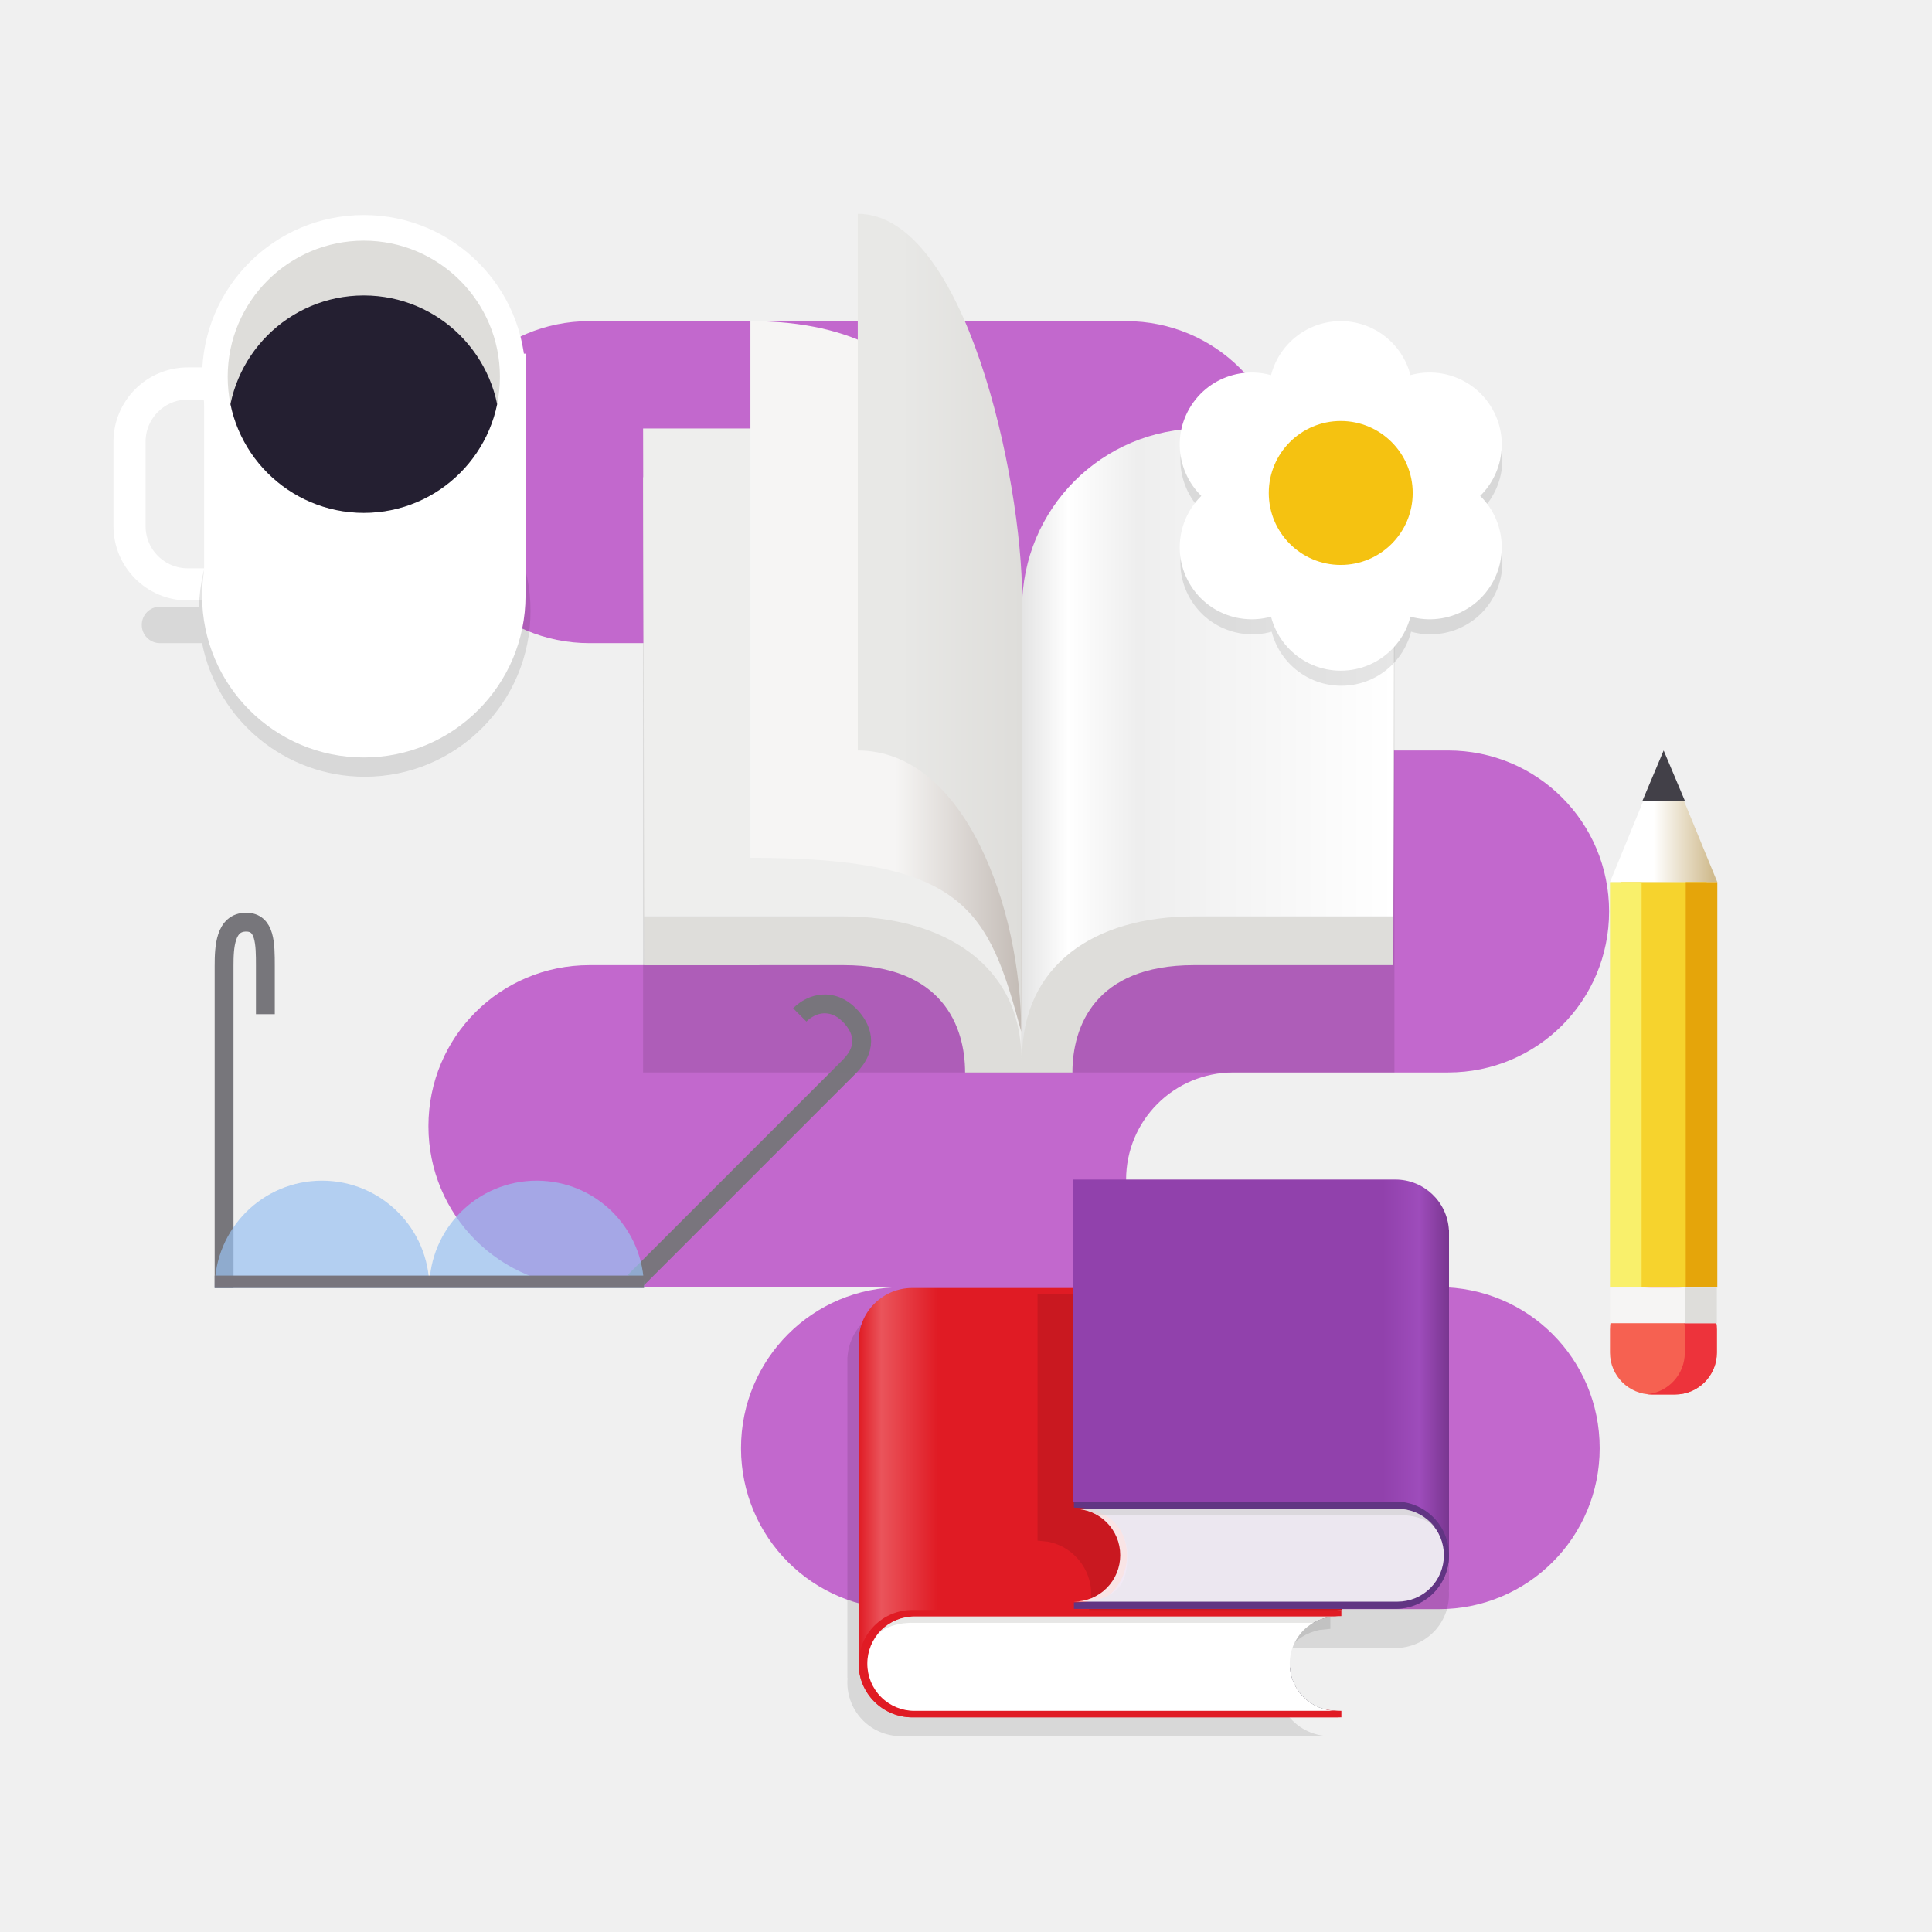
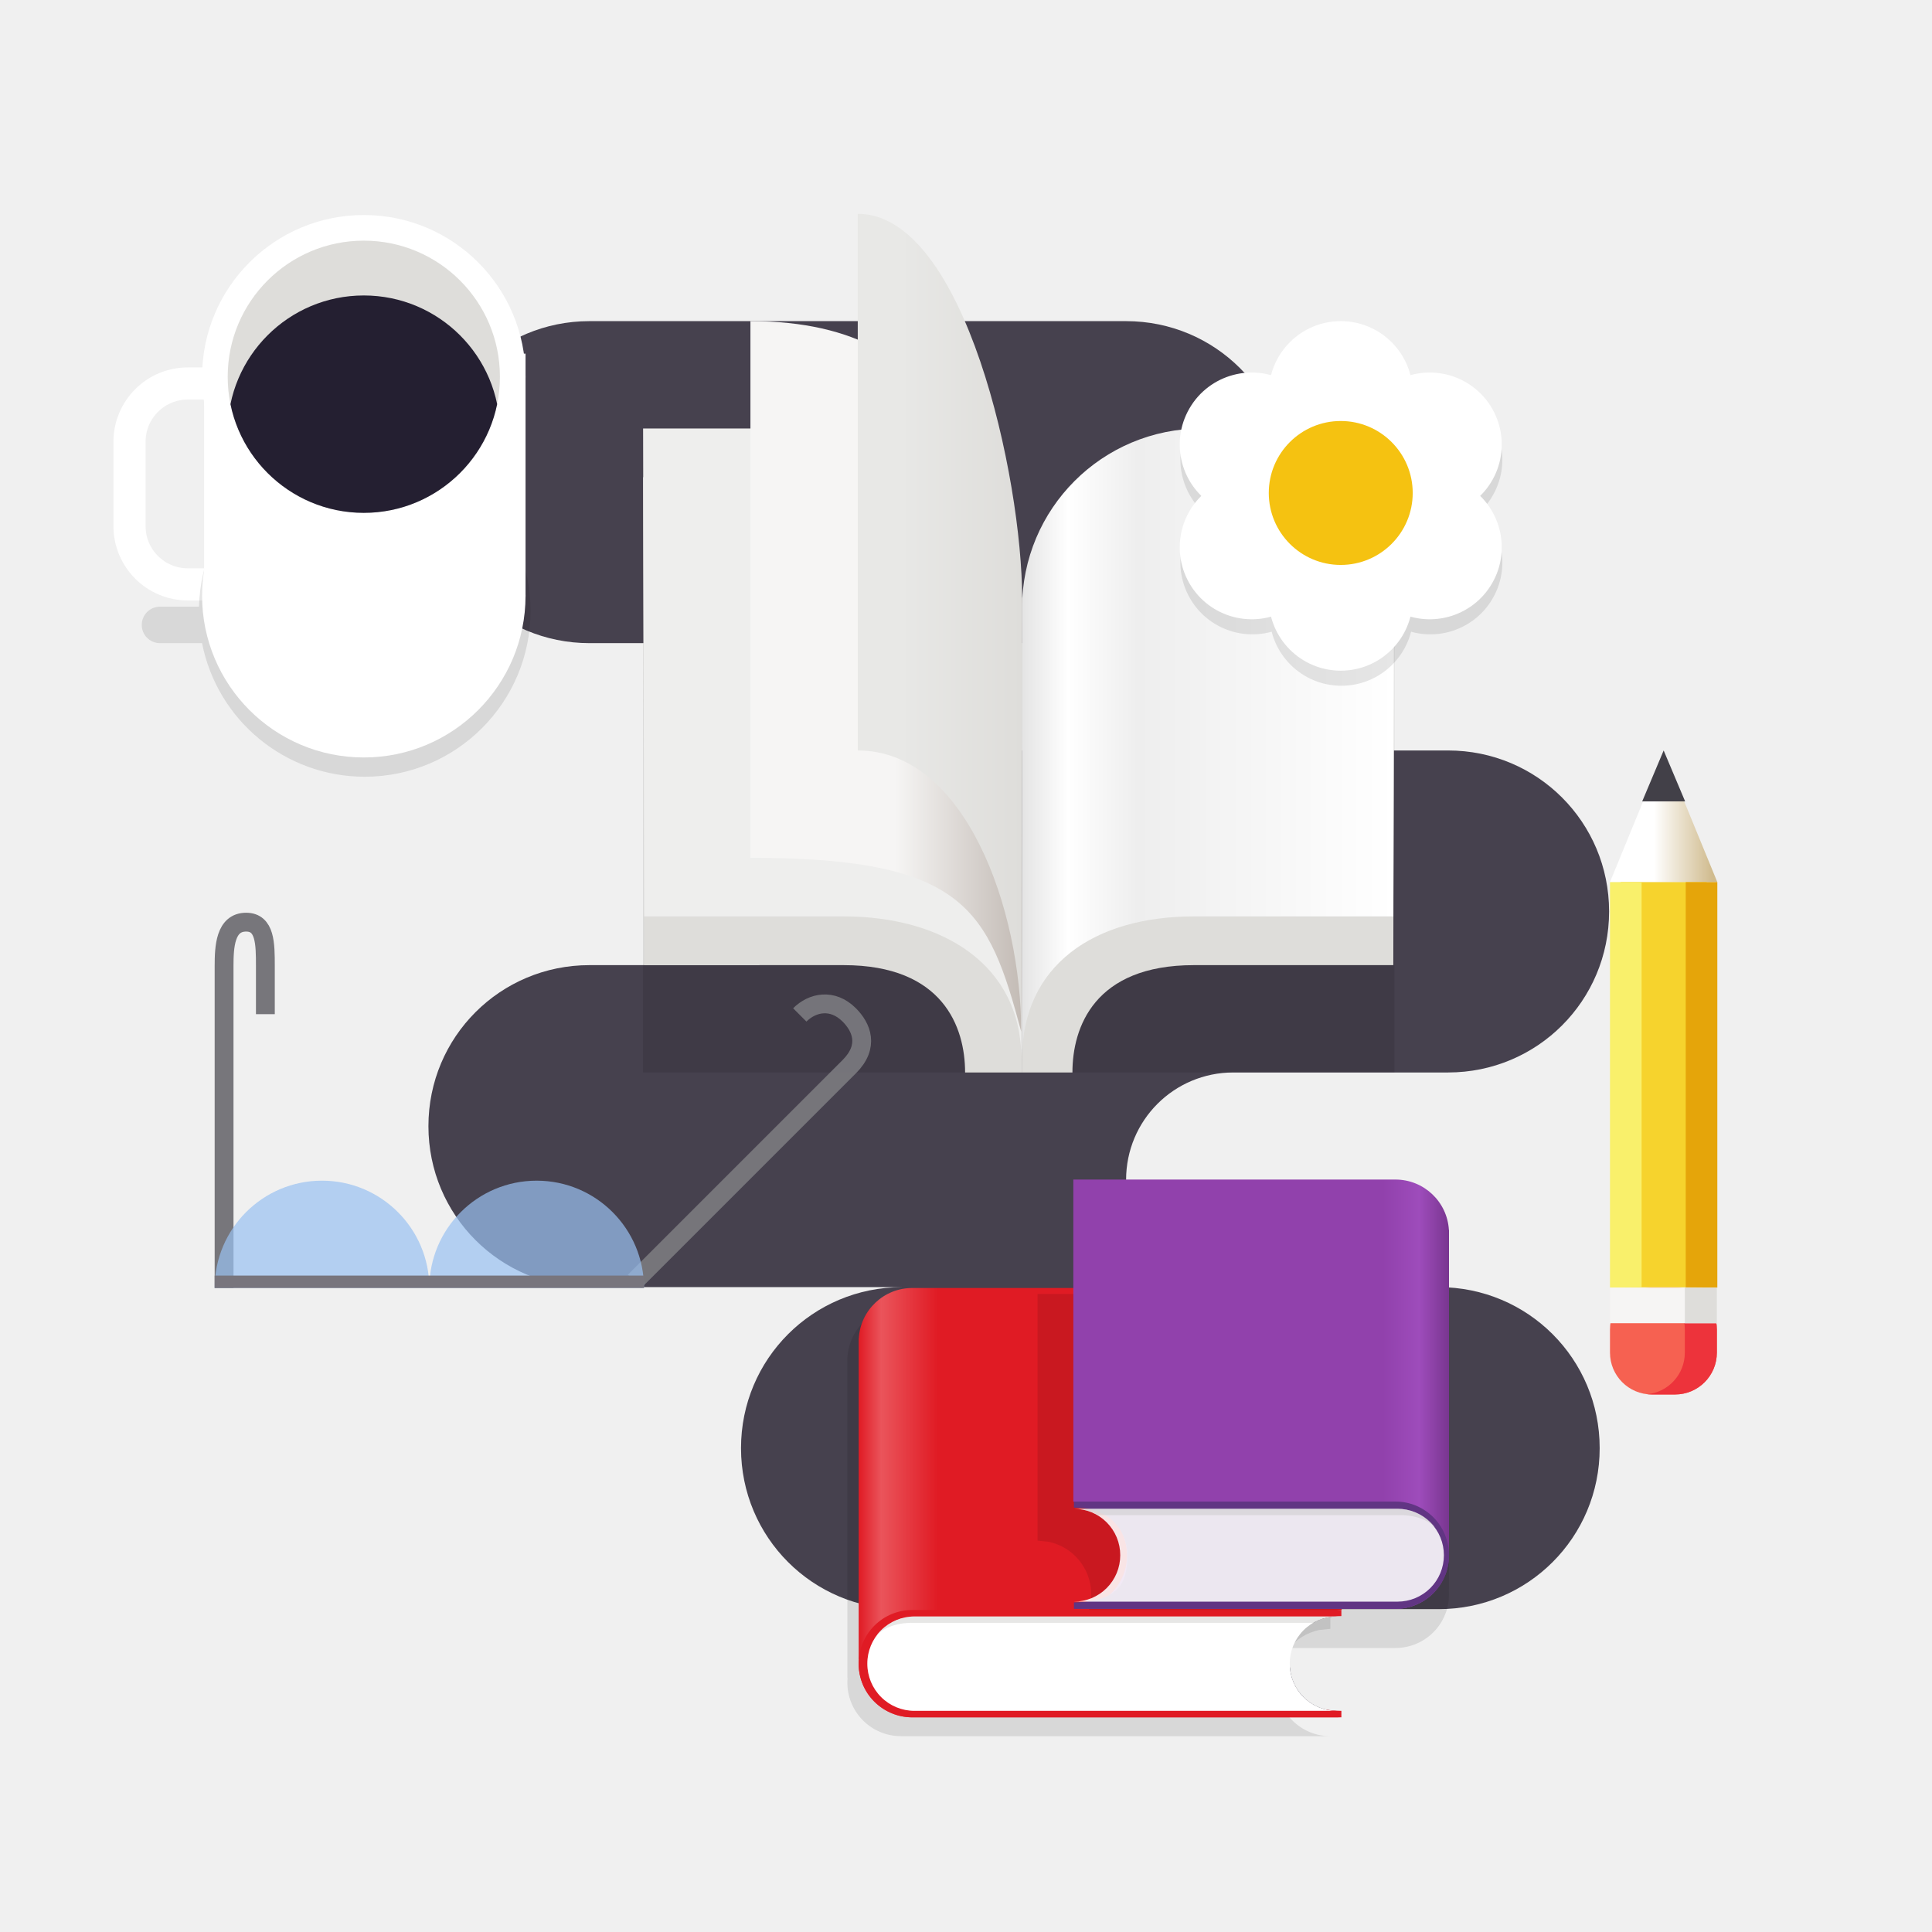
- <svg xmlns="http://www.w3.org/2000/svg" xmlns:xlink="http://www.w3.org/1999/xlink" width="1026" height="1026">
+ <svg xmlns="http://www.w3.org/2000/svg" xmlns:xlink="http://www.w3.org/1999/xlink" height="1026" width="1026">
  <defs>
-     <linearGradient gradientTransform="translate(113.519 56.543)" gradientUnits="userSpaceOnUse" y2="338.381" x2="627" y1="338.381" x1="429.246" id="j" xlink:href="#a" />
-     <linearGradient id="f">
-       <stop offset="0" stop-color="#e01b24" />
-       <stop offset=".047" stop-color="#ea545b" />
-       <stop offset=".164" stop-color="#e01b24" />
-       <stop offset="1" stop-color="#e01b24" />
+     <linearGradient id="b">
+       <stop stop-color="#9141ac" offset="0" />
+       <stop stop-color="#9141ac" offset=".824" />
+       <stop stop-color="#9e4cbb" offset=".921" />
+       <stop stop-color="#793690" offset="1" />
    </linearGradient>
-     <linearGradient id="d">
-       <stop offset="0" stop-color="#f6f5f4" />
-       <stop offset="1" stop-color="#c3bbb5" />
+     <linearGradient xlink:href="#a" id="j" x1="429.246" y1="338.381" x2="627" y2="338.381" gradientUnits="userSpaceOnUse" gradientTransform="translate(113.519 56.543)" />
+     <linearGradient id="e">
+       <stop stop-color="#f6f5f4" offset="0" />
+       <stop stop-color="#c3bbb5" offset="1" />
    </linearGradient>
-     <linearGradient id="b">
-       <stop offset="0" stop-color="#e8e8e6" />
-       <stop offset="1" stop-color="#deddda" />
+     <linearGradient id="c">
+       <stop stop-color="#e8e8e6" offset="0" />
+       <stop stop-color="#deddda" offset="1" />
    </linearGradient>
    <linearGradient id="a">
-       <stop offset="0" stop-color="#e4e4e4" />
-       <stop offset=".124" stop-color="#fff" />
-       <stop offset=".31" stop-color="#eee" />
-       <stop offset="1" stop-color="#fff" />
+       <stop stop-color="#e4e4e4" offset="0" />
+       <stop stop-color="#fff" offset=".124" />
+       <stop stop-color="#eee" offset=".31" />
+       <stop stop-color="#fff" offset="1" />
    </linearGradient>
-     <linearGradient gradientTransform="translate(171 -57)" gradientUnits="userSpaceOnUse" y2="797.406" x2="598.5" y1="797.406" x1="399" id="m" xlink:href="#e" />
-     <linearGradient id="e">
-       <stop offset="0" stop-color="#9141ac" />
-       <stop offset=".824" stop-color="#9141ac" />
-       <stop offset=".921" stop-color="#9e4cbb" />
-       <stop offset="1" stop-color="#793690" />
+     <linearGradient xlink:href="#b" id="m" x1="399" y1="797.406" x2="598.5" y2="797.406" gradientUnits="userSpaceOnUse" gradientTransform="translate(171 -57)" />
+     <linearGradient id="f">
+       <stop stop-color="#e01b24" offset="0" />
+       <stop stop-color="#ea545b" offset=".047" />
+       <stop stop-color="#e01b24" offset=".164" />
+       <stop stop-color="#e01b24" offset="1" />
    </linearGradient>
-     <linearGradient gradientTransform="translate(113.519 56.543)" gradientUnits="userSpaceOnUse" y2="274.157" x2="429.342" y1="274.157" x1="364.586" id="i" xlink:href="#b" />
-     <linearGradient gradientTransform="matrix(-.03667 .05186 .03667 .05186 180.124 169.116)" y2="-127.399" x2="158.518" y1="-97.698" x1="128.817" gradientUnits="userSpaceOnUse" id="k" xlink:href="#c" />
-     <linearGradient id="c">
-       <stop offset="0" stop-color="#d0bb8e" />
-       <stop offset="1" stop-color="#fff" />
+     <linearGradient xlink:href="#c" id="i" x1="364.586" y1="274.157" x2="429.342" y2="274.157" gradientUnits="userSpaceOnUse" gradientTransform="translate(113.519 56.543)" />
+     <linearGradient xlink:href="#d" id="k" gradientUnits="userSpaceOnUse" x1="128.817" y1="-97.698" x2="158.518" y2="-127.399" gradientTransform="scale(-.05186 .07334) rotate(45 -4520.11 -3039.735)" />
+     <linearGradient id="d">
+       <stop stop-color="#d0bb8e" offset="0" />
+       <stop stop-color="#fff" offset="1" />
    </linearGradient>
-     <linearGradient gradientTransform="translate(113.519 56.543)" gradientUnits="userSpaceOnUse" y2="302.657" x2="429.291" y1="302.657" x1="361.861" id="h" xlink:href="#d" />
-     <linearGradient gradientTransform="translate(114 -57)" gradientUnits="userSpaceOnUse" y2="855" x2="598.5" y1="855" x1="342" id="l" xlink:href="#f" />
-     <clipPath id="g" clipPathUnits="userSpaceOnUse">
-       <circle style="marker:none" cx="239.051" cy="77.264" r="19.711" fill="#9141ac" stroke-width=".529" stroke-linecap="round" />
+     <linearGradient xlink:href="#e" id="h" x1="361.861" y1="302.657" x2="429.291" y2="302.657" gradientUnits="userSpaceOnUse" gradientTransform="translate(113.519 56.543)" />
+     <linearGradient xlink:href="#f" id="l" x1="342" y1="855" x2="598.5" y2="855" gradientUnits="userSpaceOnUse" gradientTransform="translate(114 -57)" />
+     <clipPath clipPathUnits="userSpaceOnUse" id="g">
+       <circle stroke-linecap="round" stroke-width=".529" fill="#9141ac" r="19.711" cy="77.264" cx="239.051" style="marker:none" />
    </clipPath>
  </defs>
-   <path d="M313.019 170.543c-47.367 0-85.5 38.133-85.5 85.5s38.133 85.5 85.5 85.5h285c47.367 0 85.5-38.133 85.5-85.5s-38.133-85.5-85.5-85.5zm171 228c-47.367 0-85.5 38.133-85.5 85.5 0 10.003 1.707 19.592 4.836 28.5h-90.336c-47.367 0-85.5 38.133-85.5 85.5s38.133 85.5 85.5 85.5h166c-47.367 0-85.5 38.133-85.5 85.5s38.133 85.5 85.5 85.5h285c47.367 0 85.5-38.133 85.5-85.5s-38.133-85.5-85.5-85.5h-109c-31.578 0-57-25.422-57-57s25.422-57 57-57h114c47.367 0 85.5-38.133 85.5-85.5s-38.133-85.5-85.5-85.5z" fill="#c061cb" fill-opacity=".948" />
-   <path d="M485.65 858.445a25 25 0 00-24.992 26.778 24.993 24.993 0 0124.992-23.334h211.616a25.003 25.003 0 0112.709-3.444zm199.332 26.778c-.038.569-.064 1.143-.064 1.722 0 9.233 4.948 17.263 12.344 21.61h12.713a24.993 24.993 0 01-24.993-23.332z" style="font-variation-settings:normal;marker:none" fill="#241f31" fill-opacity=".881" />
-   <path style="font-variation-settings:normal;marker:none" fill-opacity=".102" d="M341.519 341.543h399v228h-399z" />
-   <path d="M443.831 253.426H341.52l.59 259.117h105.937c52.875 0 64.473 33.039 64.473 57h30.062l-.184-220.676c-.044-52.875-45.691-95.441-98.566-95.441z" fill="#deddda" />
-   <path d="M443.831 227.543H341.52l.59 259.117h105.937c52.875 0 94.351 25.883 94.351 75.644v-239.32c0-52.874-45.691-95.441-98.566-95.441z" fill="#eeeeed" />
+   <path fill-opacity=".948" fill="#3d3846" d="M313.019 170.543c-47.367 0-85.5 38.133-85.5 85.5s38.133 85.5 85.5 85.5h285c47.367 0 85.5-38.133 85.5-85.5s-38.133-85.5-85.5-85.5zm171 228c-47.367 0-85.5 38.133-85.5 85.5 0 10.003 1.707 19.592 4.836 28.5h-90.336c-47.367 0-85.5 38.133-85.5 85.5s38.133 85.5 85.5 85.5h166c-47.367 0-85.5 38.133-85.5 85.5s38.133 85.5 85.5 85.5h285c47.367 0 85.5-38.133 85.5-85.5s-38.133-85.5-85.5-85.5h-109c-31.578 0-57-25.422-57-57s25.422-57 57-57h114c47.367 0 85.5-38.133 85.5-85.5s-38.133-85.5-85.5-85.5z" />
+   <path fill-opacity=".881" fill="#241f31" style="font-variation-settings:normal;marker:none" d="M485.65 858.445a25 25 0 00-24.992 26.778 24.993 24.993 0 0124.992-23.334h211.616a25.003 25.003 0 0112.709-3.444zm199.332 26.778a25.82 25.82 0 00-.064 1.722c0 9.233 4.948 17.263 12.344 21.61h12.713a24.993 24.993 0 01-24.993-23.332z" />
+   <path d="M341.519 341.543h399v228h-399z" fill-opacity=".102" style="font-variation-settings:normal;marker:none" />
+   <path fill="#deddda" d="M443.831 253.426H341.52l.59 259.117h105.937c52.875 0 64.473 33.039 64.473 57h30.062l-.184-220.676c-.044-52.875-45.691-95.441-98.566-95.441z" />
+   <path fill="#eeeeed" d="M443.831 227.543H341.52l.59 259.117h105.937c52.875 0 94.351 25.883 94.351 75.644v-239.32c0-52.874-45.691-95.441-98.566-95.441z" />
  <g transform="matrix(-4.0324 0 0 4.0324 1207.298 -412.86)">
-     <rect ry="7.673" rx="7.673" y="152.889" x="254.983" height="26.458" width="27.359" style="marker:none" fill="none" stroke="#fff" stroke-width="4.233" stroke-linecap="round" />
-     <circle style="marker:none" cx="251.486" cy="152.003" r="21.299" fill="#fff" />
-     <path d="M251.369 160.999a21.84 21.84 0 00-21.84 21.84 21.84 21.84 0 0021.84 21.84 21.84 21.84 0 0021.42-17.594h5.54c1.329 0 2.4-1.07 2.4-2.4 0-1.329-1.071-2.399-2.4-2.399h-5.139A21.84 21.84 0 00251.37 161z" style="marker:none" fill-opacity=".102" />
-     <path style="marker:none" fill="#fff" d="M230.187 148.96h42.333v32.015h-42.333z" />
-     <circle r="21.299" cy="180.843" cx="251.486" style="marker:none" fill="#fff" />
-     <g clip-path="url(#g)" transform="matrix(.9094 0 0 .9094 34.094 81.74)">
-       <circle style="marker:none" cx="239.051" cy="77.264" r="19.711" fill="#deddda" />
-       <circle r="19.711" cy="85.201" cx="239.051" style="marker:none" fill="#241f31" />
+     <rect stroke-linecap="round" stroke-width="4.233" stroke="#fff" fill="none" style="marker:none" width="27.359" height="26.458" x="254.983" y="152.889" rx="7.673" ry="7.673" />
+     <circle fill="#fff" r="21.299" cy="152.003" cx="251.486" style="marker:none" />
+     <path fill-opacity=".102" style="marker:none" d="M251.369 160.999a21.84 21.84 0 00-21.84 21.84 21.84 21.84 0 0021.84 21.84 21.84 21.84 0 0021.42-17.594h5.54c1.329 0 2.4-1.07 2.4-2.4a2.395 2.395 0 00-2.4-2.399h-5.139A21.84 21.84 0 00251.37 161z" />
+     <path d="M230.187 148.96h42.333v32.015h-42.333z" fill="#fff" style="marker:none" />
+     <circle fill="#fff" style="marker:none" cx="251.486" cy="180.843" r="21.299" />
+     <g transform="translate(34.094 81.74) scale(.9094)" clip-path="url(#g)">
+       <circle fill="#deddda" r="19.711" cy="77.264" cx="239.051" style="marker:none" />
+       <circle fill="#241f31" style="marker:none" cx="239.051" cy="85.201" r="19.711" />
    </g>
  </g>
-   <path d="M638.206 253.426H740.52l-.59 259.117H633.992c-52.875 0-64.473 33.039-64.473 57h-26.938l.184-220.676c.044-52.875 42.567-95.441 95.441-95.441z" fill="#deddda" />
-   <path d="M542.326 547.857c-17.438-65.08-29.807-92.314-143.807-92.314v-285c114 0 119.13 87.314 144.291 147.056z" fill="url(#h)" />
-   <path d="M542.326 547.857c0-65.122-29.807-149.314-86.807-149.314v-285c57 0 87.291 140.712 87.291 204.056z" fill="url(#i)" />
-   <path d="M638.206 227.543H740.52l-.59 259.117H633.992c-52.875 0-91.227 25.883-91.227 75.644v-239.32c0-52.874 42.567-95.441 95.441-95.441z" fill="url(#j)" />
-   <path d="M684.173 210.961a38.218 38.218 0 0113.988 52.207 38.218 38.218 0 01-52.206 13.988 38.218 38.218 0 01-13.989-52.206 38.218 38.218 0 0152.207-13.989m-38.218 54.596a38.218 38.218 0 0152.207 13.99 38.218 38.218 0 01-13.989 52.206 38.218 38.218 0 01-52.206-13.99 38.218 38.218 0 0113.988-52.206m28.173 60.397a38.218 38.218 0 0138.218-38.218 38.218 38.218 0 0138.218 38.218 38.218 38.218 0 01-38.218 38.218 38.218 38.218 0 01-38.218-38.218m66.391 5.799a38.218 38.218 0 01-13.989-52.207 38.218 38.218 0 0152.207-13.988 38.218 38.218 0 0113.988 52.206 38.218 38.218 0 01-52.206 13.989m38.218-54.597a38.218 38.218 0 01-52.206-13.989 38.218 38.218 0 0113.988-52.206 38.218 38.218 0 0152.207 13.989 38.218 38.218 0 01-13.989 52.206m-28.173-60.395a38.218 38.218 0 01-38.218 38.217 38.218 38.218 0 01-38.218-38.218 38.218 38.218 0 0138.218-38.217 38.218 38.218 0 0138.218 38.218" style="marker:none" fill-opacity=".101" />
-   <g transform="matrix(1.5599 0 0 1.5599 -893.906 -395.722)">
-     <circle style="marker:none" cx="1029.5" cy="387.512" r="24.5" fill="#fff" />
-     <circle transform="rotate(60)" r="24.5" cy="-715.317" cx="880.655" style="marker:none" fill="#fff" />
-     <circle style="marker:none" cx="-148.844" cy="-1137.829" r="24.5" transform="rotate(120)" fill="#fff" />
-     <circle transform="scale(-1)" r="24.5" cy="-457.511" cx="-1029.5" style="marker:none" fill="#fff" />
-     <circle style="marker:none" cx="-880.655" cy="645.318" r="24.5" transform="rotate(-120)" fill="#fff" />
-     <circle transform="rotate(-60)" r="24.5" cy="1067.829" cx="148.844" style="marker:none" fill="#fff" />
-     <circle r="24.5" cy="421.512" cx="1029.5" style="marker:none" fill="#f5c211" />
+   <path fill="#deddda" d="M638.206 253.426H740.52l-.59 259.117H633.992c-52.875 0-64.473 33.039-64.473 57h-26.938l.184-220.676c.044-52.875 42.567-95.441 95.441-95.441z" />
+   <path fill="url(#h)" d="M542.326 547.857c-17.438-65.08-29.807-92.314-143.807-92.314v-285c114 0 119.13 87.314 144.291 147.056z" />
+   <path fill="url(#i)" d="M542.326 547.857c0-65.122-29.807-149.314-86.807-149.314v-285c57 0 87.291 140.712 87.291 204.056z" />
+   <path fill="url(#j)" d="M638.206 227.543H740.52l-.59 259.117H633.992c-52.875 0-91.227 25.883-91.227 75.644v-239.32c0-52.874 42.567-95.441 95.441-95.441z" />
+   <path fill-opacity=".101" style="marker:none" d="M684.173 210.961a38.218 38.218 0 0113.988 52.207 38.218 38.218 0 01-52.206 13.988 38.218 38.218 0 01-13.989-52.206 38.218 38.218 0 0152.207-13.989m-38.218 54.596a38.218 38.218 0 0152.207 13.99 38.218 38.218 0 01-13.989 52.206 38.218 38.218 0 01-52.206-13.99 38.218 38.218 0 0113.988-52.206m28.173 60.397a38.218 38.218 0 0138.218-38.218 38.218 38.218 0 0138.218 38.218 38.218 38.218 0 01-38.218 38.218 38.218 38.218 0 01-38.218-38.218m66.391 5.799a38.218 38.218 0 01-13.989-52.207 38.218 38.218 0 0152.207-13.988 38.218 38.218 0 0113.988 52.206 38.218 38.218 0 01-52.206 13.989m38.218-54.597a38.218 38.218 0 01-52.206-13.989 38.218 38.218 0 0113.988-52.206 38.218 38.218 0 0152.207 13.989 38.218 38.218 0 01-13.989 52.206m-28.173-60.395a38.218 38.218 0 01-38.218 38.217 38.218 38.218 0 01-38.218-38.218 38.218 38.218 0 0138.218-38.217 38.218 38.218 0 0138.218 38.218" />
+   <g transform="translate(-893.906 -395.722) scale(1.5599)">
+     <circle fill="#fff" r="24.5" cy="387.512" cx="1029.5" style="marker:none" />
+     <circle fill="#fff" style="marker:none" cx="880.655" cy="-715.317" r="24.5" transform="rotate(60)" />
+     <circle fill="#fff" transform="rotate(120)" r="24.5" cy="-1137.829" cx="-148.844" style="marker:none" />
+     <circle fill="#fff" style="marker:none" cx="-1029.5" cy="-457.511" r="24.5" transform="scale(-1)" />
+     <circle fill="#fff" transform="rotate(-120)" r="24.5" cy="645.318" cx="-880.655" style="marker:none" />
+     <circle fill="#fff" style="marker:none" cx="148.844" cy="1067.829" r="24.5" transform="rotate(-60)" />
+     <circle fill="#f5c211" style="marker:none" cx="1029.5" cy="421.512" r="24.5" />
  </g>
-   <g transform="matrix(14.30063 0 0 14.30063 -1547.656 -2172.914)">
-     <path d="M170.003 179.85l-1.993 4.853h3.986z" style="marker:none" fill="url(#k)" />
-     <path style="marker:none" d="M170.003 179.814l-.797 1.892h1.595z" fill="#424048" />
-     <path d="M171.598 184.703h-3.189v15.047h3.189z" fill="#f6d32d" />
-     <path d="M169.184 184.703h-1.174v15.057l1.174-.01z" fill="#f9f06b" />
-     <path d="M170.823 184.703h1.173v15.057l-1.173-.01z" fill="#e5a50a" />
-     <rect style="marker:none" width="3.969" height="3.969" x="168.01" y="199.76" rx="1.554" ry="1.554" fill="#f66151" />
-     <path d="M169.565 199.76c-.056 0-.111.003-.166.01a1.55 1.55 0 011.39 1.545v.86a1.55 1.55 0 01-1.39 1.545c.055.006.11.01.166.01h.86c.86 0 1.554-.694 1.554-1.555v-.86c0-.861-.693-1.555-1.554-1.555z" style="marker:none" fill="#ed333b" />
-     <rect ry="0" rx="0" y="199.76" x="168.01" height="1.323" width="3.969" style="marker:none" fill="#f6f5f4" />
-     <rect style="marker:none" width="1.191" height="1.323" x="170.789" y="199.76" rx="0" ry="0" fill="#deddda" />
+   <g transform="translate(-1547.656 -2172.914) scale(14.30063)">
+     <path fill="url(#k)" style="marker:none" d="M170.003 179.85l-1.993 4.853h3.986z" />
+     <path fill="#424048" d="M170.003 179.814l-.797 1.892h1.595z" style="marker:none" />
+     <path fill="#f6d32d" d="M171.598 184.703h-3.189v15.047h3.189z" />
+     <path fill="#f9f06b" d="M169.184 184.703h-1.174v15.057l1.174-.01z" />
+     <path fill="#e5a50a" d="M170.823 184.703h1.173v15.057l-1.173-.01z" />
+     <rect fill="#f66151" ry="1.554" rx="1.554" y="199.76" x="168.01" height="3.969" width="3.969" style="marker:none" />
+     <path fill="#ed333b" style="marker:none" d="M169.565 199.76a1.31 1.31 0 00-.166.01 1.55 1.55 0 011.39 1.545v.86a1.55 1.55 0 01-1.39 1.545c.055.006.11.01.166.01h.86c.86 0 1.554-.694 1.554-1.555v-.86c0-.861-.693-1.555-1.554-1.555z" />
+     <rect fill="#f6f5f4" style="marker:none" width="3.969" height="1.323" x="168.01" y="199.76" rx="0" ry="0" />
+     <rect fill="#deddda" ry="0" rx="0" y="199.76" x="170.789" height="1.323" width="1.191" style="marker:none" />
  </g>
-   <path d="M119 684V513c0-10.052.554-23.286 11.702-23.286 10.18 0 10.223 11.515 10.223 23.286v25.572" fill="none" stroke="#77767b" stroke-width="10" />
-   <path style="font-variation-settings:normal;marker:none" d="M478.5 694a28.43 28.43 0 00-28.441 26.75H450v170.367l.107-.012A28.438 28.438 0 00478.5 922h228a28.438 28.438 0 01-28.5-28.5 28.434 28.434 0 0122.664-27.906L706.5 865V694z" fill-opacity=".102" />
-   <path style="font-variation-settings:normal" d="M337 680.464l114-114c10.892-10.891 6.478-21.006 0-27.485-8.956-8.956-19.665-6.605-26.27 0" fill="none" stroke="#77767b" stroke-width="10" stroke-opacity=".975" />
-   <path style="font-variation-settings:normal;marker:none" d="M170.98 627A57 57 0 00114 684h228a57 57 0 00-57-57 57 57 0 00-57 56.98A57 57 0 00171 627a57 57 0 00-.02 0z" opacity=".706" fill="#99c1f1" />
-   <path d="M484.5 684a28.43 28.43 0 00-28.441 26.75H456v170.367l.107-.012A28.438 28.438 0 00484.5 912h228a28.438 28.438 0 01-28.5-28.5 28.434 28.434 0 0122.664-27.906L712.5 855V684z" style="font-variation-settings:normal;marker:none" fill="url(#l)" />
-   <path d="M741 687.178a28.43 28.43 0 0128.441 26.75h.059v130.367l-.107-.012A28.438 28.438 0 01741 875.178H551a28.438 28.438 0 0028.5-28.5 28.434 28.434 0 00-22.664-27.907l-5.836-.593v-131z" style="font-variation-settings:normal;marker:none" fill-opacity=".102" />
-   <path style="font-variation-settings:normal;marker:none" d="M484.5 855a28.438 28.438 0 00-28.5 28.5 28.438 28.438 0 0028.5 28.5h227.847v-3.44C686.555 908.053 684 895.93 684 883.5c0-10.835 6.879-25.15 28.347-25.27V855z" fill="#e01b24" />
-   <path style="font-variation-settings:normal;marker:none" d="M741 626.406a28.43 28.43 0 0128.441 26.75h.059v170.367l-.107-.011A28.438 28.438 0 01741 854.407H570a28.438 28.438 0 0028.5-28.5A28.434 28.434 0 00575.836 798l-5.836-.594v-171z" fill="url(#m)" />
-   <path d="M741 797.406a28.438 28.438 0 0128.5 28.5 28.438 28.438 0 01-28.5 28.5H570.317v-3.439c25.792-.509 28.347-12.631 28.347-25.06 0-10.836-6.879-25.152-28.347-25.27v-3.23z" style="font-variation-settings:normal;marker:none" fill="#613583" />
-   <path d="M742.135 801.252a24.6 24.6 0 0124.654 24.654 24.6 24.6 0 01-24.654 24.654H570.257a24.6 24.6 0 0024.654-24.654 24.6 24.6 0 00-24.654-24.654z" style="font-variation-settings:normal;marker:none" fill="#fff" fill-opacity=".881" />
-   <path style="font-variation-settings:normal;marker:none" fill="#78757d" d="M114 677.406h228V684H114z" />
-   <path d="M485.65 858.444a25 25 0 00-25.056 25.056 25 25 0 0025.055 25.056h224.325A25.001 25.001 0 01684.92 883.5a25.001 25.001 0 0125.055-25.056z" style="font-variation-settings:normal;marker:none" fill="#fff" />
-   <path d="M485.65 858.445c-7.65 0-15.65 3.961-20.166 9.961 7-7 17.841-6.593 19.78-6.593h212.134a24.983 24.983 0 0112.577-3.368zM742.135 801.252c7.65 0 15.65 3.961 20.167 9.961-7-7-17.841-6.594-19.781-6.594H583.079a24.983 24.983 0 00-12.576-3.367z" style="font-variation-settings:normal;marker:none" fill="#c0bfbc" fill-opacity=".368" />
+   <path stroke-width="10" stroke="#77767b" fill="none" d="M119 684V513c0-10.052.554-23.286 11.702-23.286 10.18 0 10.223 11.515 10.223 23.286v25.572" />
+   <path fill-opacity=".102" d="M478.5 694a28.43 28.43 0 00-28.441 26.75H450v170.367l.107-.012A28.438 28.438 0 00478.5 922h228a28.438 28.438 0 01-28.5-28.5 28.434 28.434 0 0122.664-27.906L706.5 865V694z" style="font-variation-settings:normal;marker:none" />
+   <path stroke-opacity=".975" stroke-width="10" stroke="#77767b" fill="none" d="M337 680.464l114-114c10.892-10.891 6.478-21.006 0-27.485-8.956-8.956-19.665-6.605-26.27 0" style="font-variation-settings:normal" />
+   <path fill="#99c1f1" opacity=".706" d="M170.98 627A57 57 0 00114 684h228a57 57 0 00-57-57 57 57 0 00-57 56.98A57 57 0 00171 627a57 57 0 00-.02 0z" style="font-variation-settings:normal;marker:none" />
+   <path fill="url(#l)" style="font-variation-settings:normal;marker:none" d="M484.5 684a28.43 28.43 0 00-28.441 26.75H456v170.367l.107-.012A28.438 28.438 0 00484.5 912h228a28.438 28.438 0 01-28.5-28.5 28.434 28.434 0 0122.664-27.906L712.5 855V684z" />
+   <path fill-opacity=".102" style="font-variation-settings:normal;marker:none" d="M741 687.178a28.43 28.43 0 0128.441 26.75h.059v130.367l-.107-.012A28.438 28.438 0 01741 875.178H551a28.438 28.438 0 0028.5-28.5 28.434 28.434 0 00-22.664-27.907l-5.836-.593v-131z" />
+   <path fill="#e01b24" d="M484.5 855a28.438 28.438 0 00-28.5 28.5 28.438 28.438 0 0028.5 28.5h227.847v-3.44C686.555 908.053 684 895.93 684 883.5c0-10.835 6.879-25.15 28.347-25.27V855z" style="font-variation-settings:normal;marker:none" />
+   <path fill="url(#m)" d="M741 626.406a28.43 28.43 0 0128.441 26.75h.059v170.367l-.107-.011A28.438 28.438 0 01741 854.407H570a28.438 28.438 0 0028.5-28.5A28.434 28.434 0 00575.836 798l-5.836-.594v-171z" style="font-variation-settings:normal;marker:none" />
+   <path fill="#613583" style="font-variation-settings:normal;marker:none" d="M741 797.406a28.438 28.438 0 0128.5 28.5 28.438 28.438 0 01-28.5 28.5H570.317v-3.439c25.792-.509 28.347-12.631 28.347-25.06 0-10.836-6.879-25.152-28.347-25.27v-3.23z" />
+   <path fill-opacity=".881" fill="#fff" style="font-variation-settings:normal;marker:none" d="M742.135 801.252a24.6 24.6 0 0124.654 24.654 24.6 24.6 0 01-24.654 24.654H570.257a24.6 24.6 0 0024.654-24.654 24.6 24.6 0 00-24.654-24.654z" />
+   <path d="M114 677.406h228V684H114z" fill="#78757d" style="font-variation-settings:normal;marker:none" />
+   <path fill="#fff" style="font-variation-settings:normal;marker:none" d="M485.65 858.444a25 25 0 00-25.056 25.056 25 25 0 0025.055 25.056h224.325A25.001 25.001 0 01684.92 883.5a25.001 25.001 0 0125.055-25.056z" />
+   <path fill-opacity=".368" fill="#c0bfbc" style="font-variation-settings:normal;marker:none" d="M485.65 858.445c-7.65 0-15.65 3.961-20.166 9.961 7-7 17.841-6.593 19.78-6.593h212.134a24.983 24.983 0 0112.577-3.368zm256.485-57.193c7.65 0 15.65 3.961 20.167 9.961-7-7-17.841-6.594-19.781-6.594H583.079a24.983 24.983 0 00-12.576-3.367z" />
</svg>
